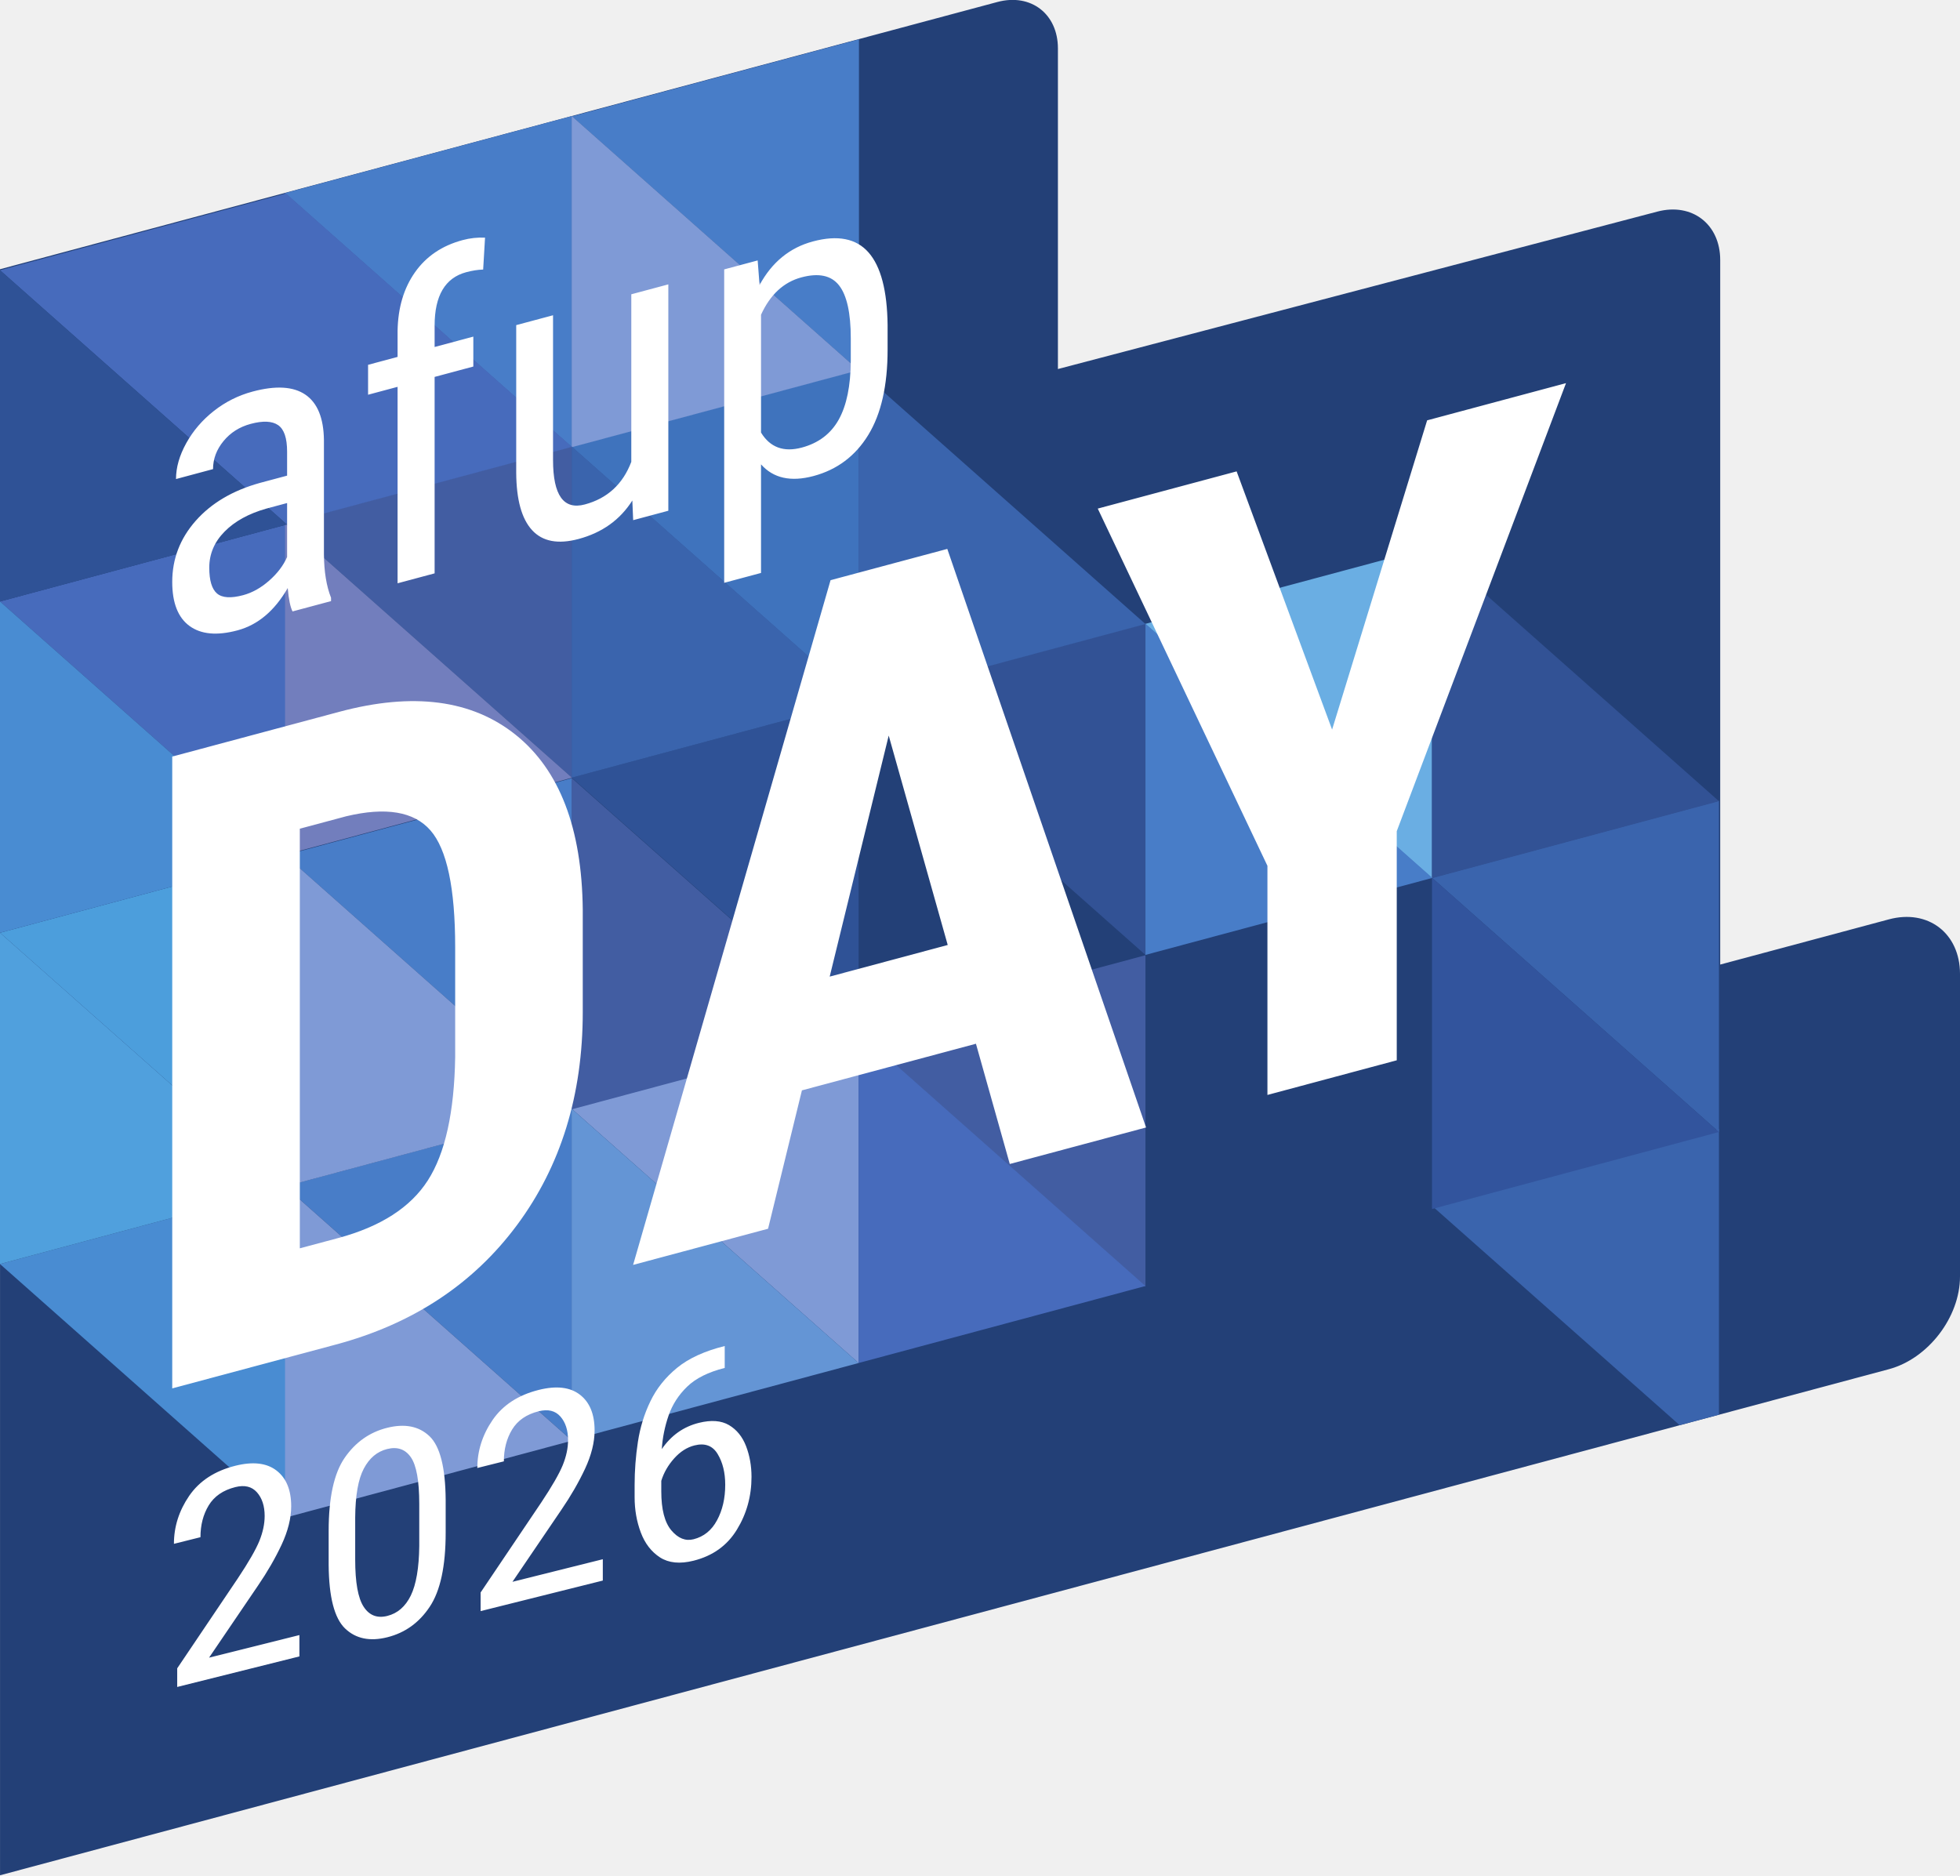
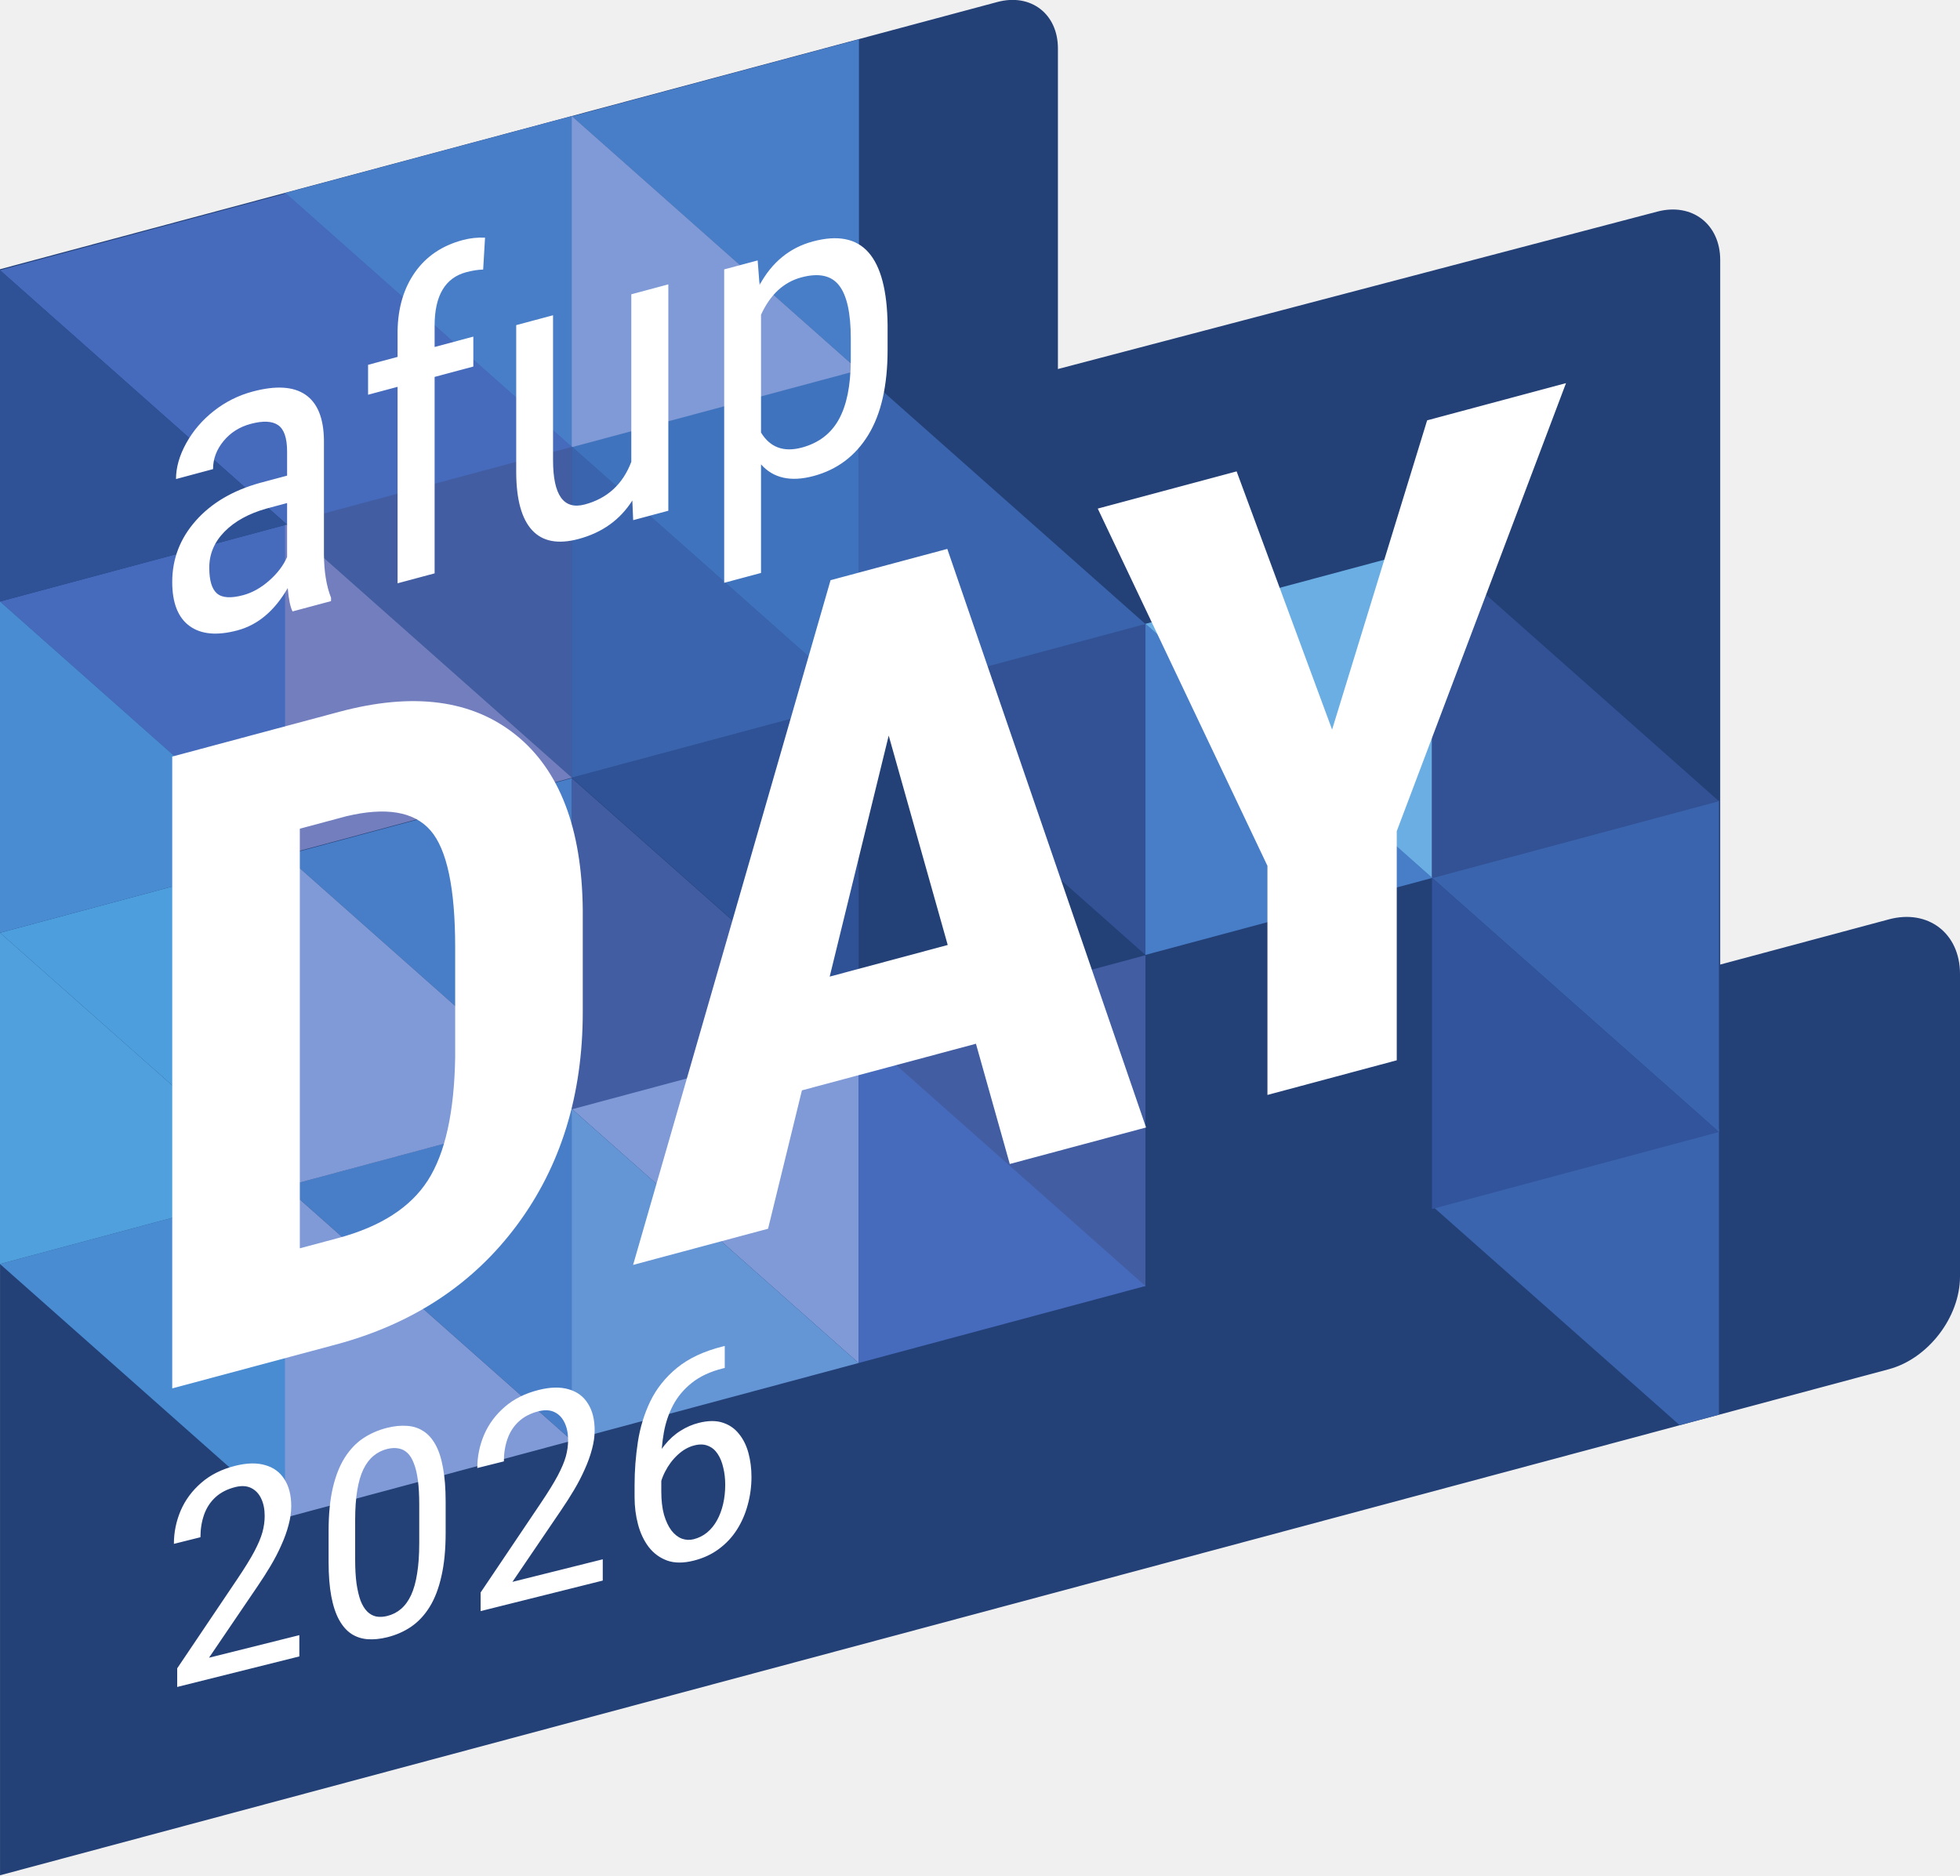
<svg xmlns="http://www.w3.org/2000/svg" version="1.1" width="250.903" height="240.073" viewBox="0, 0, 250.903, 240.073" preserveAspectRatio="none" id="svg2">
  <defs id="defs_8233C431" />
  <g id="layer_Paper" style="fill:#000000;fill-opacity:1;stroke:#000000;stroke-opacity:1;fill-rule:nonzero;stroke-linecap:square;stroke-linejoin:miter;stroke-width:1;stroke-miterlimit:10">
    <path style="fill:#234077;stroke:none" id="4DEAA331" d="M0.003,182.485 L0.003,116.898 L0.003,34.465 L127.679,0.255 C131.954,-0.891 135.426,1.773 135.426,6.2 L135.426,47.244 L212.167,27.087 C216.604,25.922 220.207,28.7 220.207,33.288 L220.207,123.482 L241.799,117.696 C246.823,116.35 250.903,119.48 250.903,124.682 L250.903,163.42 C250.903,168.621 246.823,173.938 241.799,175.284 L0.003,240.073 L0.003,182.485 z" />
    <polygon style="fill:#476BBC;stroke:none" id="6DEAA331" points="36.73,24.735 0,34.594 36.73,67.145" />
    <polygon style="fill:#3F73BD;stroke:none" id="8DEAA331" points="109.911,47.34 73.182,57.198 109.911,89.75" />
    <polygon style="fill:#487DC8;stroke:none" id="ADEAA331" points="73.22,99.622 36.49,109.481 73.22,142.032" />
    <polygon style="fill:#425DA2;stroke:none" id="CDEAA331" points="146.632,122.289 109.902,132.148 146.632,164.7" />
    <polygon style="fill:#6AAEE3;stroke:none" id="EDEAA331" points="183.318,70.016 146.589,79.875 183.318,112.427" />
    <polygon style="fill:#498CD2;stroke:none" id="0EEAA331" points="36.73,151.961 0,161.82 36.73,194.371" />
    <polygon style="fill:#487DC8;stroke:none" id="2EEAA331" points="73.22,14.857 36.49,24.715 73.22,57.267" />
    <polygon style="fill:#487DC8;stroke:none" id="4EEAA331" points="109.956,5.037 73.226,14.896 109.956,47.448" />
    <polygon style="fill:#2F5296;stroke:none" id="6EEAA331" points="109.911,89.692 73.182,99.551 109.911,132.102" />
    <polygon style="fill:#476BBC;stroke:none" id="8EEAA331" points="36.73,67.143 0,77.002 36.73,109.554" />
    <polygon style="fill:#487DC8;stroke:none" id="AEEAA331" points="73.22,142.02 36.49,151.878 73.22,184.43" />
    <polygon style="fill:#425DA2;stroke:none" id="CEEAA331" points="73.22,57.158 36.49,67.017 73.22,99.569" />
    <polygon style="fill:#325295;stroke:none" id="EEEAA331" points="146.632,79.836 109.902,89.695 146.632,122.247" />
    <polygon style="fill:#3A64AD;stroke:none" id="0FEAA331" points="220.045,144.515 183.315,154.374 215.01,182.444 220.045,181.108" />
    <polygon style="fill:#3A64AD;stroke:none" id="2FEAA331" points="220.045,102.515 183.315,112.374 220.045,144.926" />
    <polygon style="fill:#7F9AD6;stroke:none" id="4FEAA331" points="109.911,132.084 73.182,141.943 109.911,174.495" />
    <polygon style="fill:#4C9EDC;stroke:none" id="6FEAA331" points="36.73,109.552 0,119.411 36.73,151.962" />
    <polygon style="fill:#476BBC;stroke:none" id="8FEAA331" points="36.49,67.069 73.22,57.21 36.49,24.659" />
    <polygon style="fill:#3A64AD;stroke:none" id="AFEAA331" points="109.902,89.747 146.632,79.888 109.902,47.337" />
    <polygon style="fill:#425DA2;stroke:none" id="CFEAA331" points="73.182,142.018 109.911,132.159 73.182,99.607" />
    <polygon style="fill:#325295;stroke:none" id="EFEAA331" points="183.315,112.426 220.045,102.567 183.315,70.015" />
    <polygon style="fill:#498CD2;stroke:none" id="00FAA331" points="0,119.412 36.73,109.553 0,77.001" />
    <polygon style="fill:#7F9AD6;stroke:none" id="20FAA331" points="36.49,194.295 73.22,184.436 36.49,151.884" />
    <polygon style="fill:#7F9AD6;stroke:none" id="40FAA331" points="73.182,57.255 109.911,47.396 73.182,14.845" />
    <polygon style="fill:#727EBD;stroke:none" id="60FAA331" points="36.49,109.421 73.22,99.562 36.49,67.011" />
    <polygon style="fill:#32549D;stroke:none" id="80FAA331" points="183.315,154.778 220.045,144.919 183.315,112.368" />
    <polygon style="fill:#6495D5;stroke:none" id="A0FAA331" points="73.182,184.352 109.911,174.493 73.182,141.942" />
    <polygon style="fill:#50A0DD;stroke:none" id="C0FAA331" points="0,161.82 36.73,151.962 0,119.41" />
    <polygon style="fill:#3A64AD;stroke:none" id="E0FAA331" points="73.182,99.557 109.911,89.698 73.182,57.146" />
    <polygon style="fill:#487DC8;stroke:none" id="01FAA331" points="146.632,122.247 183.361,112.388 146.632,79.836" />
    <polygon style="fill:#2F5296;stroke:none" id="21FAA331" points="0,77.003 36.73,67.144 0,34.593" />
    <polygon style="fill:#476BBC;stroke:none" id="41FAA331" points="109.902,174.492 146.632,164.633 109.902,132.081" />
    <polygon style="fill:#7F9AD6;stroke:none" id="61FAA331" points="36.49,151.889 73.22,142.031 36.49,109.479" />
    <path style="fill:#FFFFFF;stroke:none;fill-rule:evenodd" id="81FAA331" d="M129.264,149.012 L124.932,133.619 L102.655,139.588 L98.321,157.303 L81.045,161.932 L106.321,74.275 L121.265,70.271 L146.708,144.338 z M113.765,94.169 L106.21,125.025 L121.32,120.976 z M158.302,60.346 L170.524,93.403 L182.69,53.813 L200.467,49.049 L178.801,106.407 L178.801,135.739 L162.246,140.174 L162.246,110.842 L140.526,65.11 z M42.991,172.129 L22.048,177.741 L22.048,96.856 L43.435,91.125 L43.435,91.125 C52.879,88.594 60.407,89.577 66.017,94.074 L66.017,94.074 L66.017,94.074 C71.628,98.57 74.489,106.025 74.6,116.44 L74.6,116.44 L74.6,129.55 L74.6,129.55 C74.6,140.179 71.795,149.273 66.184,156.831 L66.184,156.831 L66.184,156.831 C60.574,164.39 52.843,169.489 42.991,172.129 z M44.325,104.497 L38.381,106.09 L38.381,159.81 L43.269,158.5 L43.269,158.5 C48.713,157.041 52.546,154.579 54.769,151.113 L54.769,151.113 L54.769,151.113 C56.991,147.648 58.157,142.381 58.268,135.315 L58.268,135.315 L58.268,121.26 L58.268,121.26 C58.268,113.705 57.212,108.72 55.102,106.304 L55.102,106.304 L55.102,106.304 C52.991,103.888 49.399,103.286 44.325,104.497 z M42.377,76.954 L37.449,78.274 L37.449,78.274 C37.164,77.726 36.959,76.727 36.833,75.279 L36.833,75.279 L36.833,75.279 C35.155,78.193 33.012,79.999 30.405,80.697 L30.405,80.697 L30.405,80.697 C27.78,81.401 25.731,81.213 24.258,80.135 L24.258,80.135 L24.258,80.135 C22.785,79.057 22.048,77.178 22.048,74.499 L22.048,74.499 L22.048,74.499 C22.048,71.554 23.048,68.947 25.048,66.678 L25.048,66.678 L25.048,66.678 C27.048,64.411 29.789,62.792 33.271,61.823 L33.271,61.823 L36.752,60.891 L36.752,57.811 L36.752,57.811 C36.752,56.079 36.369,54.95 35.601,54.423 L35.601,54.423 L35.601,54.423 C34.833,53.897 33.664,53.844 32.092,54.265 L32.092,54.265 L32.092,54.265 C30.664,54.648 29.503,55.383 28.61,56.47 L28.61,56.47 L28.61,56.47 C27.717,57.558 27.271,58.753 27.271,60.056 L27.271,60.056 L22.531,61.327 L22.531,61.327 C22.531,59.844 22.968,58.312 23.843,56.73 L23.843,56.73 L23.843,56.73 C24.718,55.147 25.897,53.773 27.379,52.608 L27.379,52.608 L27.379,52.608 C28.86,51.444 30.512,50.617 32.334,50.129 L32.334,50.129 L32.334,50.129 C35.298,49.335 37.552,49.468 39.097,50.526 L39.097,50.526 L39.097,50.526 C40.641,51.586 41.431,53.521 41.467,56.333 L41.467,56.333 L41.467,70.957 L41.467,70.957 C41.484,73.184 41.788,75.04 42.377,76.525 L42.377,76.525 z M31.128,76.192 L31.128,76.192 L31.128,76.192 C32.289,75.881 33.396,75.263 34.449,74.338 L34.449,74.338 L34.449,74.338 C35.503,73.413 36.271,72.403 36.752,71.31 L36.752,71.31 L36.752,64.399 L34.074,65.117 L34.074,65.117 C31.824,65.756 30.048,66.736 28.745,68.059 L28.745,68.059 L28.745,68.059 C27.441,69.381 26.789,70.917 26.789,72.668 L26.789,72.668 L26.789,72.668 C26.789,74.31 27.119,75.413 27.78,75.977 L27.78,75.977 L27.78,75.977 C28.441,76.542 29.556,76.613 31.128,76.192 z M55.636,73.401 L50.895,74.672 L50.895,49.522 L47.118,50.534 L47.118,46.703 L50.895,45.691 L50.895,42.343 L50.895,42.343 C50.948,39.383 51.694,36.884 53.131,34.847 L53.131,34.847 L53.131,34.847 C54.569,32.81 56.6,31.44 59.225,30.737 L59.225,30.737 L59.225,30.737 C60.171,30.483 61.127,30.379 62.091,30.424 L62.091,30.424 L61.85,34.507 L61.85,34.507 C61.171,34.528 60.448,34.641 59.68,34.847 L59.68,34.847 L59.68,34.847 C56.984,35.569 55.636,37.85 55.636,41.689 L55.636,41.689 L55.636,44.421 L60.591,43.093 L60.591,46.924 L55.636,48.252 z M81.053,66.59 L80.946,64.075 L80.946,64.075 C79.375,66.55 77.081,68.191 74.063,69 L74.063,69 L74.063,69 C71.438,69.703 69.456,69.328 68.117,67.874 L68.117,67.874 L68.117,67.874 C66.778,66.421 66.1,63.964 66.081,60.505 L66.081,60.505 L66.081,41.622 L70.796,40.359 L70.796,58.893 L70.796,58.893 C70.796,63.411 72.153,65.306 74.867,64.579 L74.867,64.579 L74.867,64.579 C77.742,63.809 79.724,61.992 80.813,59.128 L80.813,59.128 L80.813,37.675 L85.554,36.405 L85.554,65.385 z M113.623,41.605 L113.623,44.766 L113.623,44.766 C113.623,49.355 112.797,52.996 111.146,55.688 L111.146,55.688 L111.146,55.688 C109.494,58.381 107.16,60.131 104.143,60.94 L104.143,60.94 L104.143,60.94 C101.232,61.72 98.991,61.222 97.42,59.446 L97.42,59.446 L97.42,73.348 L92.705,74.611 L92.705,34.488 L96.99,33.34 L97.232,36.49 L97.232,36.49 C98.821,33.564 101.098,31.703 104.062,30.909 L104.062,30.909 L104.062,30.909 C107.24,30.058 109.615,30.529 111.187,32.322 L111.187,32.322 L111.187,32.322 C112.758,34.115 113.57,37.209 113.623,41.605 z M108.91,46.217 L108.91,43.324 L108.91,43.324 C108.91,40.074 108.41,37.811 107.409,36.535 L107.409,36.535 L107.409,36.535 C106.409,35.258 104.803,34.916 102.589,35.509 L102.589,35.509 L102.589,35.509 C100.321,36.117 98.598,37.712 97.42,40.296 L97.42,40.296 L97.42,55.375 L97.42,55.375 C98.58,57.279 100.321,57.92 102.642,57.298 L102.642,57.298 L102.642,57.298 C104.785,56.723 106.36,55.528 107.37,53.714 L107.37,53.714 L107.37,53.714 C108.378,51.899 108.891,49.4 108.91,46.217 z" />
    <g id="C1FAA331_transform" transform="matrix(1.035276,-0.258819,0,0.9659258,-2.412455,24.2416)">
-       <text id="B1FAA331" style="fill:#FFFFFF;stroke:none" font-family="Roboto Condensed" font-size="38" font-weight="normal" font-style="normal">
-         <tspan x="22.07" y="204.981" id="tspan1">2026</tspan>
-       </text>
+       <path d="m 39.344,202.16 v 2.82 H 24.241 v -2.468 l 7.44,-9.853 q 1.373,-1.818 2.097,-3.08 0.724,-1.28 1.002,-2.282 0.278,-1.021 0.278,-2.078 0,-1.336 -0.427,-2.412 -0.427,-1.095 -1.243,-1.744 -0.816,-0.649 -1.967,-0.649 -1.503,0 -2.468,0.705 -0.946,0.687 -1.392,1.93 -0.445,1.243 -0.445,2.857 h -3.284 q 0,-2.282 0.835,-4.175 0.854,-1.893 2.542,-3.006 1.688,-1.132 4.212,-1.132 2.171,0 3.711,0.909 1.559,0.891 2.375,2.523 0.835,1.614 0.835,3.785 0,1.188 -0.334,2.412 -0.315,1.206 -0.891,2.412 -0.557,1.206 -1.317,2.375 -0.761,1.169 -1.633,2.301 l -5.993,7.849 z m 18.091,-12.84 v 4.119 q 0,3.321 -0.52,5.604 -0.501,2.282 -1.447,3.674 -0.946,1.392 -2.282,2.022 -1.317,0.612 -2.969,0.612 -1.299,0 -2.431,-0.39 -1.113,-0.39 -2.004,-1.243 -0.891,-0.872 -1.521,-2.264 -0.631,-1.392 -0.965,-3.377 -0.334,-1.985 -0.334,-4.639 v -4.119 q 0,-3.321 0.52,-5.566 0.52,-2.245 1.466,-3.6 0.965,-1.373 2.282,-1.967 1.336,-0.594 2.969,-0.594 1.317,0 2.431,0.39 1.132,0.371 2.004,1.206 0.891,0.816 1.521,2.189 0.631,1.355 0.946,3.321 0.334,1.967 0.334,4.62 z m -3.266,4.676 v -5.251 q 0,-1.818 -0.167,-3.191 -0.167,-1.392 -0.501,-2.375 -0.315,-0.983 -0.798,-1.596 -0.482,-0.612 -1.113,-0.891 -0.631,-0.297 -1.392,-0.297 -0.946,0 -1.688,0.464 -0.724,0.445 -1.243,1.429 -0.501,0.983 -0.761,2.579 -0.26,1.596 -0.26,3.878 v 5.251 q 0,1.818 0.167,3.21 0.186,1.392 0.501,2.412 0.334,1.002 0.816,1.651 0.482,0.649 1.113,0.965 0.631,0.297 1.373,0.297 0.983,0 1.707,-0.482 0.742,-0.482 1.243,-1.503 0.501,-1.039 0.742,-2.653 0.26,-1.633 0.26,-3.896 z m 22.692,8.164 v 2.82 H 61.759 v -2.468 l 7.44,-9.853 q 1.373,-1.818 2.097,-3.08 0.724,-1.28 1.002,-2.282 0.278,-1.021 0.278,-2.078 0,-1.336 -0.427,-2.412 -0.427,-1.095 -1.243,-1.744 -0.816,-0.649 -1.967,-0.649 -1.503,0 -2.468,0.705 -0.946,0.687 -1.392,1.93 -0.445,1.243 -0.445,2.857 h -3.284 q 0,-2.282 0.835,-4.175 0.854,-1.893 2.542,-3.006 1.688,-1.132 4.212,-1.132 2.171,0 3.711,0.909 1.559,0.891 2.375,2.523 0.835,1.614 0.835,3.785 0,1.188 -0.334,2.412 -0.315,1.206 -0.891,2.412 -0.557,1.206 -1.317,2.375 -0.761,1.169 -1.633,2.301 l -5.993,7.849 z m 14.844,-24.232 h 0.241 v 2.913 H 91.706 q -2.338,0 -3.841,0.891 -1.484,0.872 -2.319,2.356 -0.816,1.466 -1.132,3.303 -0.315,1.837 -0.315,3.729 v 3.971 q 0,1.8 0.334,3.191 0.353,1.373 0.909,2.319 0.575,0.946 1.28,1.429 0.724,0.482 1.466,0.482 0.946,0 1.67,-0.445 0.742,-0.464 1.225,-1.28 0.501,-0.835 0.761,-1.967 0.26,-1.132 0.26,-2.486 0,-1.206 -0.241,-2.319 -0.223,-1.132 -0.687,-2.004 -0.464,-0.891 -1.188,-1.392 -0.705,-0.52 -1.688,-0.52 -1.113,0 -2.078,0.705 -0.946,0.687 -1.559,1.818 -0.612,1.113 -0.724,2.431 l -1.688,-0.019 q 0.26,-2.078 0.872,-3.544 0.612,-1.484 1.484,-2.412 0.891,-0.946 1.967,-1.373 1.076,-0.445 2.264,-0.445 1.726,0 2.95,0.761 1.243,0.761 2.022,2.041 0.798,1.262 1.169,2.857 0.371,1.577 0.371,3.247 0,1.911 -0.464,3.581 -0.445,1.67 -1.336,2.932 -0.891,1.262 -2.245,1.967 -1.336,0.705 -3.117,0.705 -1.893,0 -3.266,-0.891 -1.373,-0.909 -2.282,-2.412 -0.891,-1.503 -1.317,-3.34 -0.427,-1.837 -0.427,-3.729 v -1.614 q 0,-2.857 0.408,-5.604 0.408,-2.746 1.54,-4.973 1.15,-2.227 3.303,-3.544 2.171,-1.317 5.659,-1.317 z" id="B1FAA331" style="font-size:38px;font-family:'Roboto Condensed';fill:#ffffff;stroke:none" aria-label="2026" />
    </g>
  </g>
</svg>
